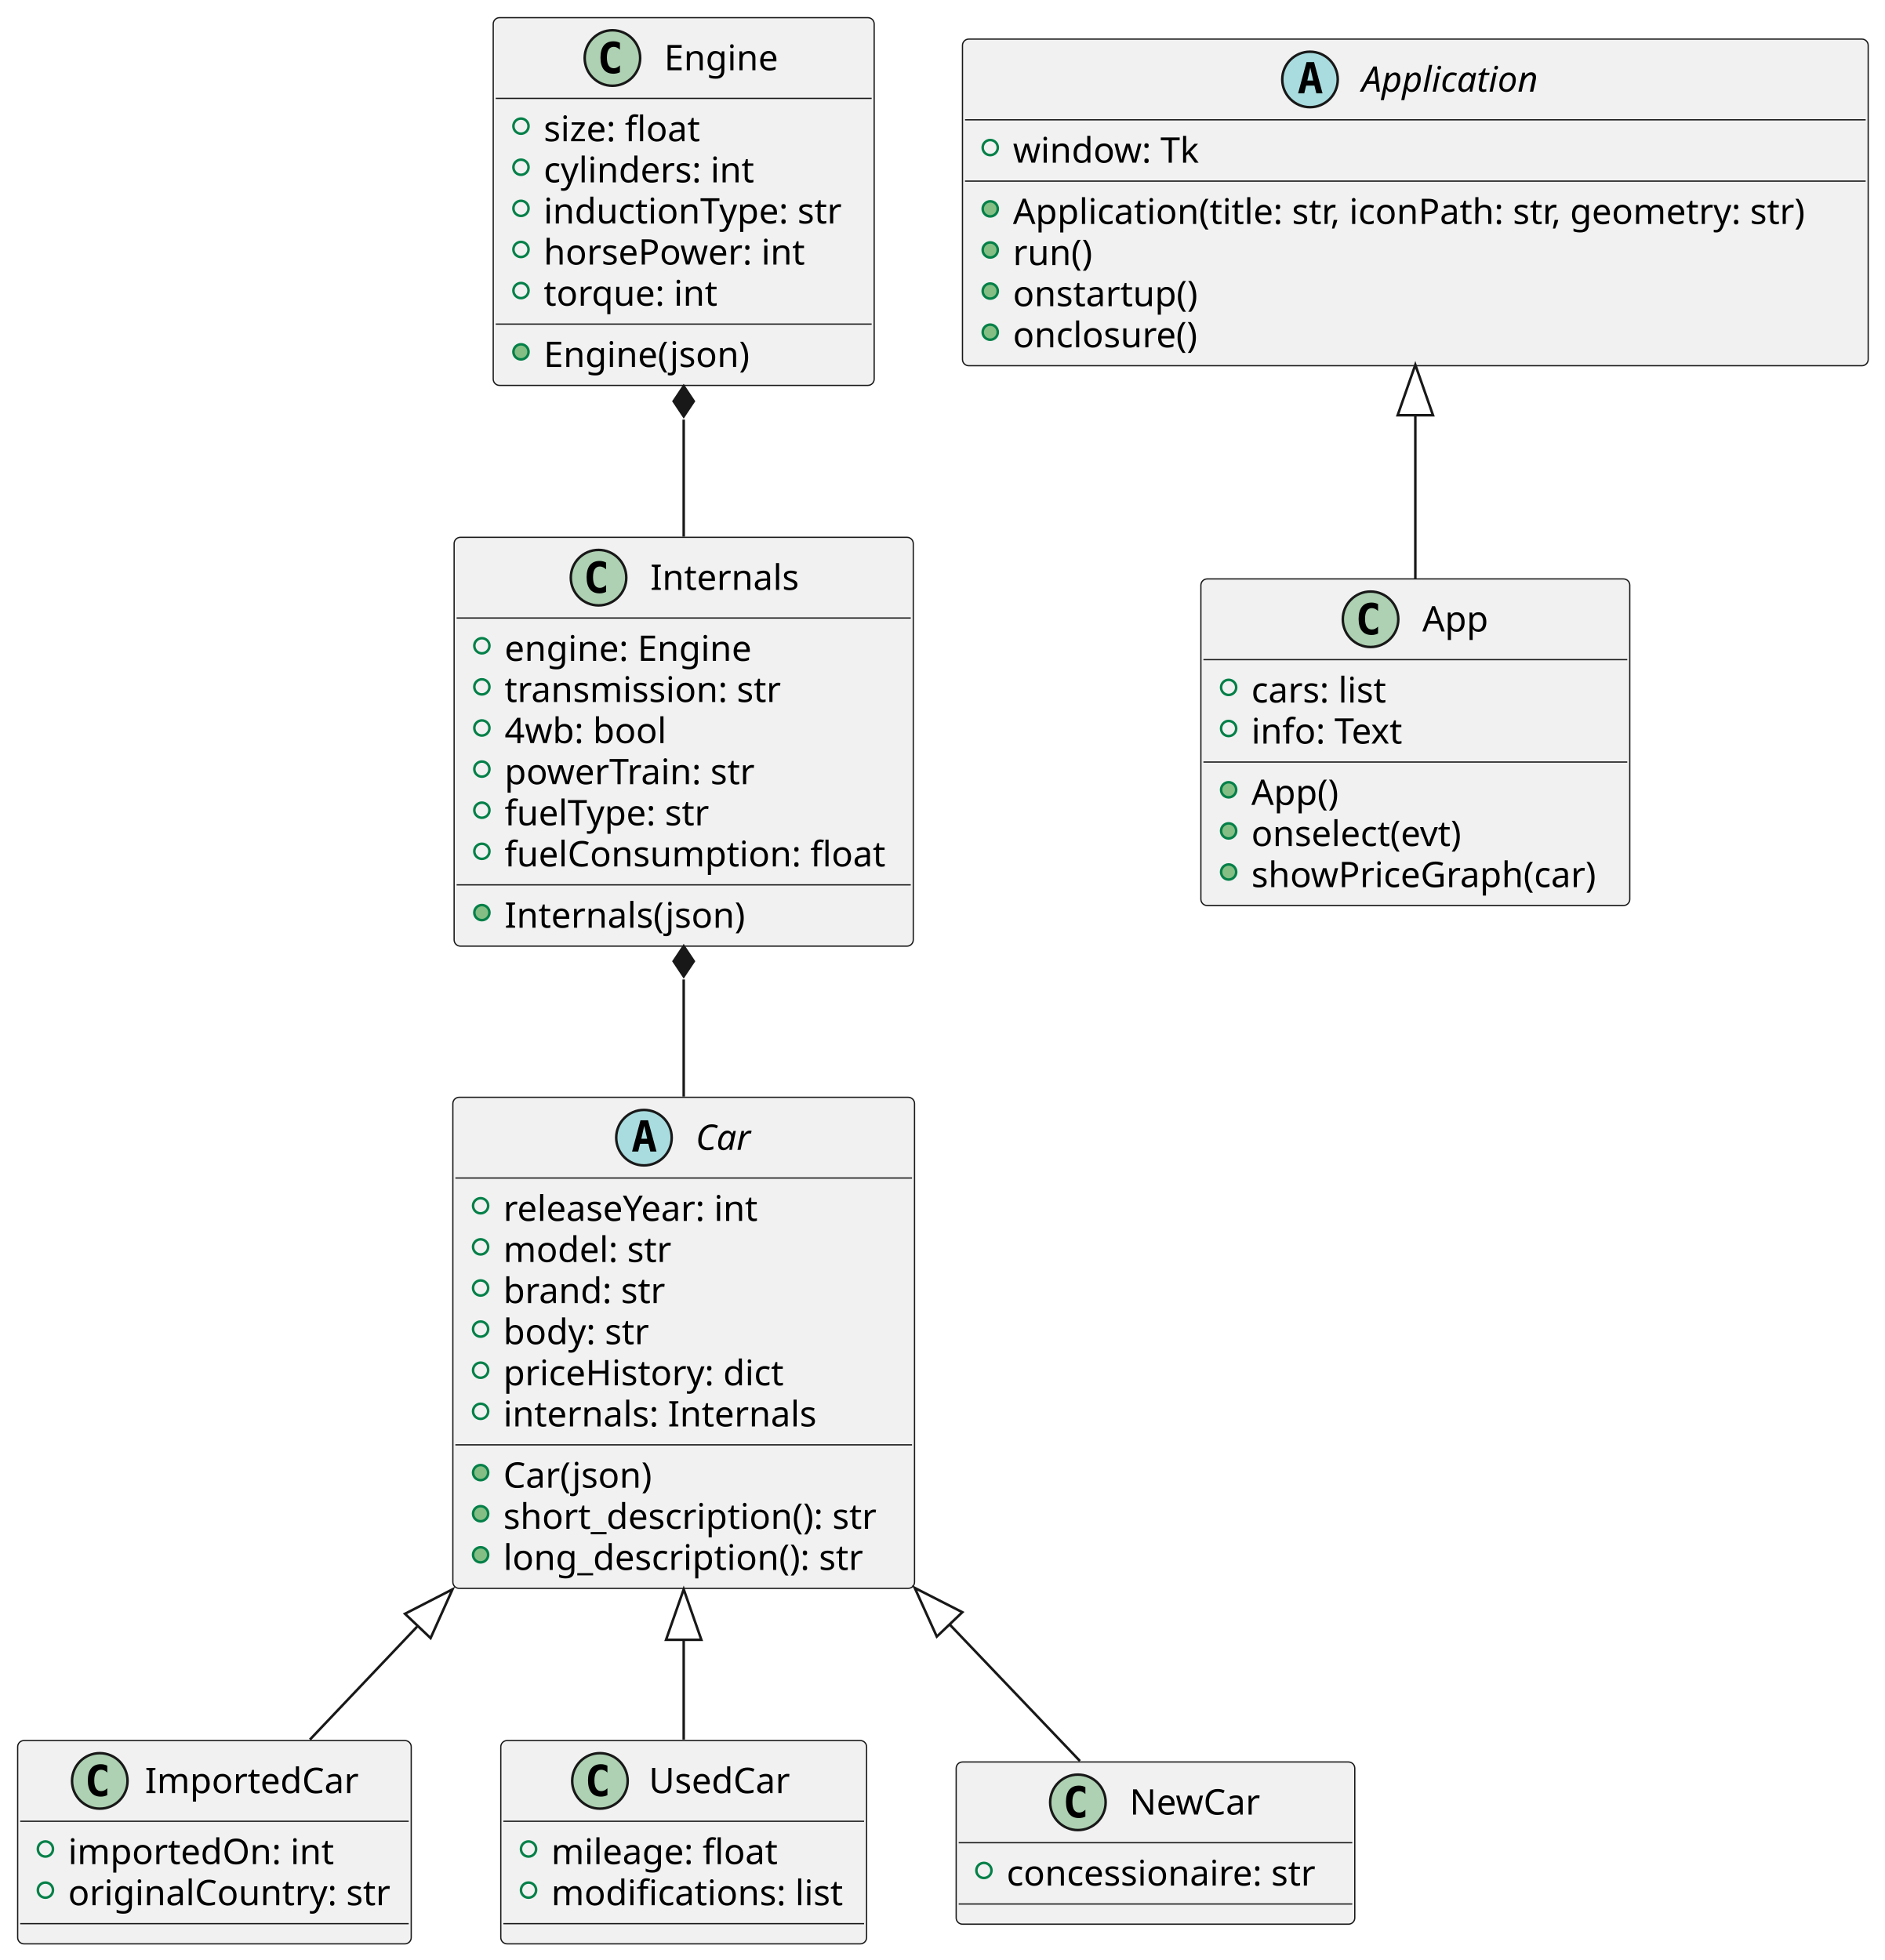
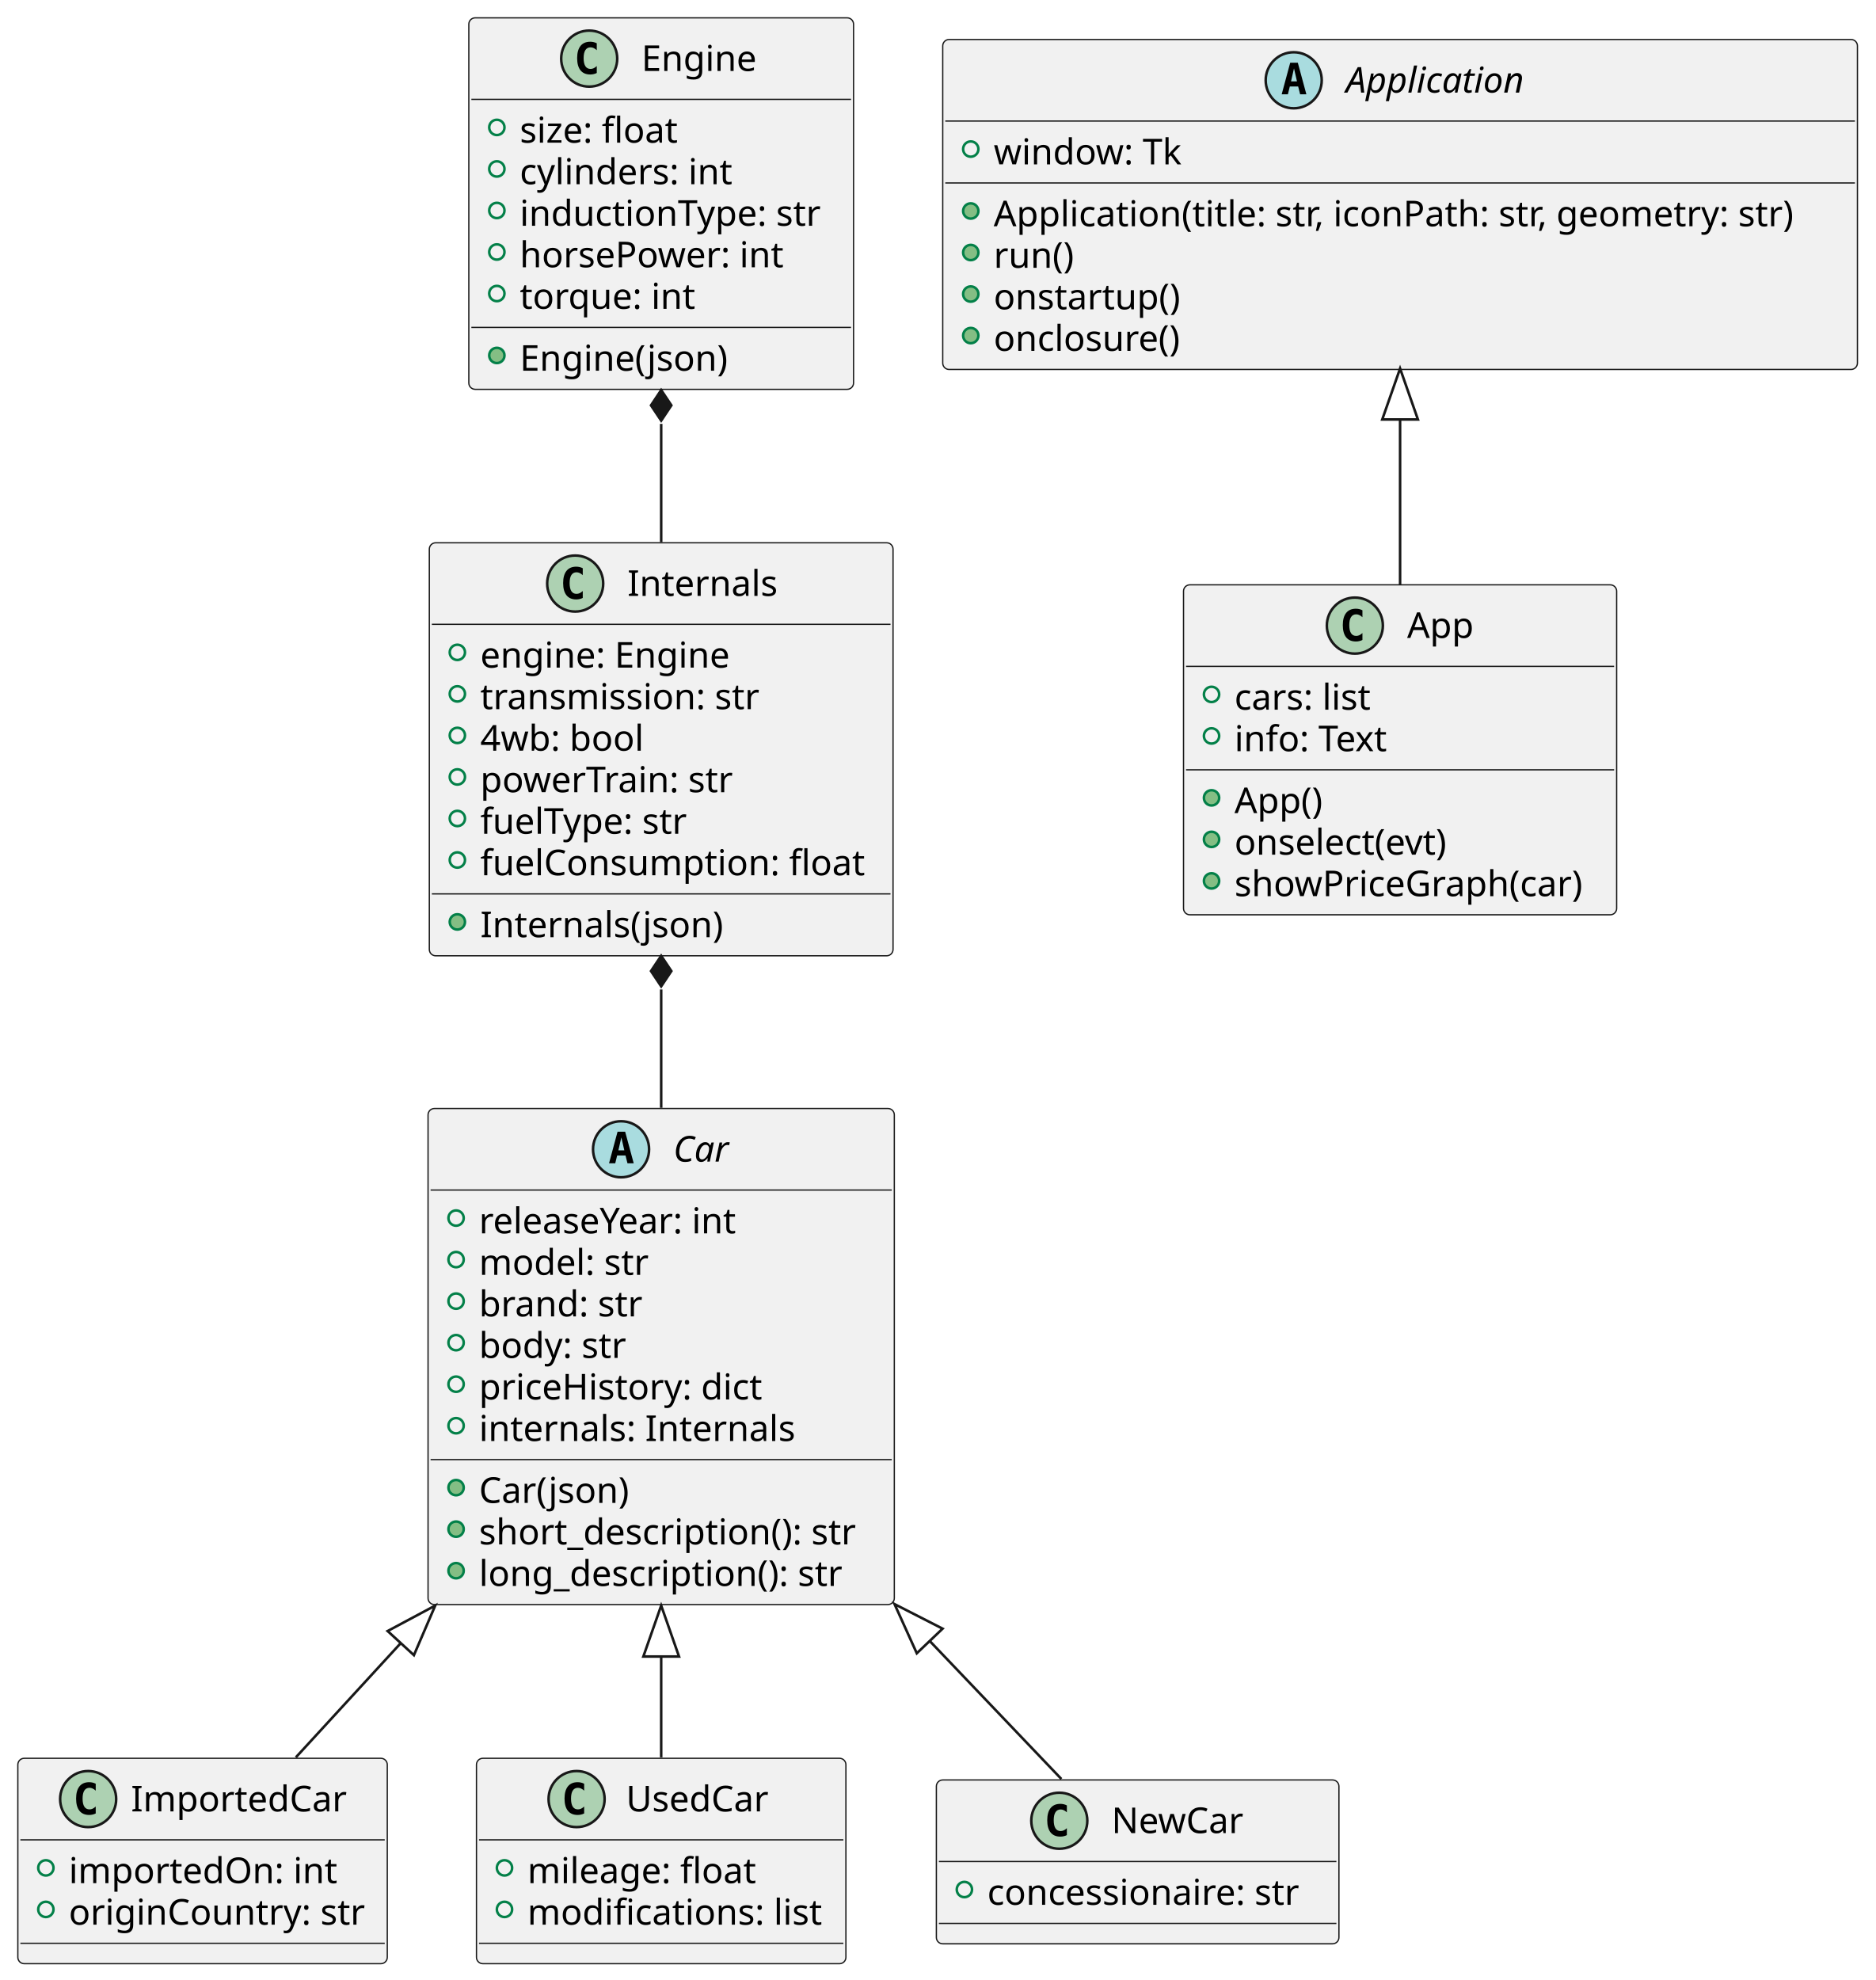
- <svg xmlns="http://www.w3.org/2000/svg" contentStyleType="text/css" height="777px" preserveAspectRatio="none" style="width:747px;height:777px;background:#FFFFFF;" version="1.1" viewBox="0 0 747 777" width="747px" zoomAndPan="magnify">
+ <svg xmlns="http://www.w3.org/2000/svg" contentStyleType="text/css" height="777px" preserveAspectRatio="none" style="width:736px;height:777px;background:#FFFFFF;" version="1.1" viewBox="0 0 736 777" width="736px" zoomAndPan="magnify">
  <defs />
  <g>
    <g id="elem_ImportedCar">
-       <rect codeLine="1" fill="#F1F1F1" height="80.594" id="ImportedCar" rx="2.5" ry="2.5" style="stroke:#181818;stroke-width:0.5;" width="156" x="7" y="690" />
-       <ellipse cx="39.55" cy="706" fill="#ADD1B2" rx="11" ry="11" style="stroke:#181818;stroke-width:1.0;" />
-       <path d="M42.519,711.641 Q41.941,711.938 41.3,712.078 Q40.659,712.234 39.956,712.234 Q37.456,712.234 36.128,710.594 Q34.816,708.938 34.816,705.812 Q34.816,702.688 36.128,701.031 Q37.456,699.375 39.956,699.375 Q40.659,699.375 41.3,699.531 Q41.956,699.688 42.519,699.984 L42.519,702.703 Q41.894,702.125 41.3,701.859 Q40.706,701.578 40.081,701.578 Q38.737,701.578 38.05,702.656 Q37.362,703.719 37.362,705.812 Q37.362,707.906 38.05,708.984 Q38.737,710.047 40.081,710.047 Q40.706,710.047 41.3,709.781 Q41.894,709.5 42.519,708.922 L42.519,711.641 Z " fill="#000000" />
-       <text fill="#000000" font-family="sans-serif" font-size="14" lengthAdjust="spacing" textLength="85" x="57.45" y="710.847">ImportedCar</text>
-       <line style="stroke:#181818;stroke-width:0.5;" x1="8" x2="162" y1="722" y2="722" />
+       <rect codeLine="1" fill="#F1F1F1" height="80.594" id="ImportedCar" rx="2.5" ry="2.5" style="stroke:#181818;stroke-width:0.5;" width="145" x="7" y="690" />
+       <ellipse cx="34.6" cy="706" fill="#ADD1B2" rx="11" ry="11" style="stroke:#181818;stroke-width:1.0;" />
+       <path d="M37.569,711.641 Q36.991,711.938 36.35,712.078 Q35.709,712.234 35.006,712.234 Q32.506,712.234 31.178,710.594 Q29.866,708.938 29.866,705.812 Q29.866,702.688 31.178,701.031 Q32.506,699.375 35.006,699.375 Q35.709,699.375 36.35,699.531 Q37.006,699.688 37.569,699.984 L37.569,702.703 Q36.944,702.125 36.35,701.859 Q35.756,701.578 35.131,701.578 Q33.788,701.578 33.1,702.656 Q32.413,703.719 32.413,705.812 Q32.413,707.906 33.1,708.984 Q33.788,710.047 35.131,710.047 Q35.756,710.047 36.35,709.781 Q36.944,709.5 37.569,708.922 L37.569,711.641 Z " fill="#000000" />
+       <text fill="#000000" font-family="sans-serif" font-size="14" lengthAdjust="spacing" textLength="85" x="51.4" y="710.847">ImportedCar</text>
+       <line style="stroke:#181818;stroke-width:0.5;" x1="8" x2="151" y1="722" y2="722" />
      <ellipse cx="18" cy="733" fill="none" rx="3" ry="3" style="stroke:#038048;stroke-width:1.0;" />
      <text fill="#000000" font-family="sans-serif" font-size="14" lengthAdjust="spacing" textLength="108" x="27" y="738.995">importedOn: int</text>
      <ellipse cx="18" cy="749.297" fill="none" rx="3" ry="3" style="stroke:#038048;stroke-width:1.0;" />
-       <text fill="#000000" font-family="sans-serif" font-size="14" lengthAdjust="spacing" textLength="130" x="27" y="755.292">originalCountry: str</text>
-       <line style="stroke:#181818;stroke-width:0.5;" x1="8" x2="162" y1="762.594" y2="762.594" />
+       <text fill="#000000" font-family="sans-serif" font-size="14" lengthAdjust="spacing" textLength="119" x="27" y="755.292">originCountry: str</text>
+       <line style="stroke:#181818;stroke-width:0.5;" x1="8" x2="151" y1="762.594" y2="762.594" />
    </g>
    <g id="elem_Car">
-       <rect codeLine="18" fill="#F1F1F1" height="194.672" id="Car" rx="2.5" ry="2.5" style="stroke:#181818;stroke-width:0.5;" width="183" x="179.5" y="435" />
-       <ellipse cx="255.25" cy="451" fill="#A9DCDF" rx="11" ry="11" style="stroke:#181818;stroke-width:1.0;" />
-       <path d="M255.359,446.344 L254.203,451.422 L256.531,451.422 L255.359,446.344 Z M253.875,444.109 L256.859,444.109 L260.219,456.5 L257.766,456.5 L257,453.438 L253.719,453.438 L252.969,456.5 L250.531,456.5 L253.875,444.109 Z " fill="#000000" />
-       <text fill="#000000" font-family="sans-serif" font-size="14" font-style="italic" lengthAdjust="spacing" textLength="23" x="275.75" y="455.847">Car</text>
-       <line style="stroke:#181818;stroke-width:0.5;" x1="180.5" x2="361.5" y1="467" y2="467" />
-       <ellipse cx="190.5" cy="478" fill="none" rx="3" ry="3" style="stroke:#038048;stroke-width:1.0;" />
-       <text fill="#000000" font-family="sans-serif" font-size="14" lengthAdjust="spacing" textLength="108" x="199.5" y="483.995">releaseYear: int</text>
-       <ellipse cx="190.5" cy="494.297" fill="none" rx="3" ry="3" style="stroke:#038048;stroke-width:1.0;" />
-       <text fill="#000000" font-family="sans-serif" font-size="14" lengthAdjust="spacing" textLength="70" x="199.5" y="500.292">model: str</text>
-       <ellipse cx="190.5" cy="510.594" fill="none" rx="3" ry="3" style="stroke:#038048;stroke-width:1.0;" />
-       <text fill="#000000" font-family="sans-serif" font-size="14" lengthAdjust="spacing" textLength="67" x="199.5" y="516.589">brand: str</text>
-       <ellipse cx="190.5" cy="526.891" fill="none" rx="3" ry="3" style="stroke:#038048;stroke-width:1.0;" />
-       <text fill="#000000" font-family="sans-serif" font-size="14" lengthAdjust="spacing" textLength="61" x="199.5" y="532.886">body: str</text>
-       <ellipse cx="190.5" cy="543.188" fill="none" rx="3" ry="3" style="stroke:#038048;stroke-width:1.0;" />
-       <text fill="#000000" font-family="sans-serif" font-size="14" lengthAdjust="spacing" textLength="115" x="199.5" y="549.183">priceHistory: dict</text>
-       <ellipse cx="190.5" cy="559.484" fill="none" rx="3" ry="3" style="stroke:#038048;stroke-width:1.0;" />
-       <text fill="#000000" font-family="sans-serif" font-size="14" lengthAdjust="spacing" textLength="127" x="199.5" y="565.48">internals: Internals</text>
-       <line style="stroke:#181818;stroke-width:0.5;" x1="180.5" x2="361.5" y1="572.781" y2="572.781" />
-       <ellipse cx="190.5" cy="583.781" fill="#84BE84" rx="3" ry="3" style="stroke:#038048;stroke-width:1.0;" />
-       <text fill="#000000" font-family="sans-serif" font-size="14" lengthAdjust="spacing" textLength="62" x="199.5" y="589.776">Car(json)</text>
-       <ellipse cx="190.5" cy="600.078" fill="#84BE84" rx="3" ry="3" style="stroke:#038048;stroke-width:1.0;" />
-       <text fill="#000000" font-family="sans-serif" font-size="14" lengthAdjust="spacing" textLength="157" x="199.5" y="606.073">short_description(): str</text>
-       <ellipse cx="190.5" cy="616.375" fill="#84BE84" rx="3" ry="3" style="stroke:#038048;stroke-width:1.0;" />
-       <text fill="#000000" font-family="sans-serif" font-size="14" lengthAdjust="spacing" textLength="151" x="199.5" y="622.37">long_description(): str</text>
+       <rect codeLine="18" fill="#F1F1F1" height="194.672" id="Car" rx="2.5" ry="2.5" style="stroke:#181818;stroke-width:0.5;" width="183" x="168" y="435" />
+       <ellipse cx="243.75" cy="451" fill="#A9DCDF" rx="11" ry="11" style="stroke:#181818;stroke-width:1.0;" />
+       <path d="M243.859,446.344 L242.703,451.422 L245.031,451.422 L243.859,446.344 Z M242.375,444.109 L245.359,444.109 L248.719,456.5 L246.266,456.5 L245.5,453.438 L242.219,453.438 L241.469,456.5 L239.031,456.5 L242.375,444.109 Z " fill="#000000" />
+       <text fill="#000000" font-family="sans-serif" font-size="14" font-style="italic" lengthAdjust="spacing" textLength="23" x="264.25" y="455.847">Car</text>
+       <line style="stroke:#181818;stroke-width:0.5;" x1="169" x2="350" y1="467" y2="467" />
+       <ellipse cx="179" cy="478" fill="none" rx="3" ry="3" style="stroke:#038048;stroke-width:1.0;" />
+       <text fill="#000000" font-family="sans-serif" font-size="14" lengthAdjust="spacing" textLength="108" x="188" y="483.995">releaseYear: int</text>
+       <ellipse cx="179" cy="494.297" fill="none" rx="3" ry="3" style="stroke:#038048;stroke-width:1.0;" />
+       <text fill="#000000" font-family="sans-serif" font-size="14" lengthAdjust="spacing" textLength="70" x="188" y="500.292">model: str</text>
+       <ellipse cx="179" cy="510.594" fill="none" rx="3" ry="3" style="stroke:#038048;stroke-width:1.0;" />
+       <text fill="#000000" font-family="sans-serif" font-size="14" lengthAdjust="spacing" textLength="67" x="188" y="516.589">brand: str</text>
+       <ellipse cx="179" cy="526.891" fill="none" rx="3" ry="3" style="stroke:#038048;stroke-width:1.0;" />
+       <text fill="#000000" font-family="sans-serif" font-size="14" lengthAdjust="spacing" textLength="61" x="188" y="532.886">body: str</text>
+       <ellipse cx="179" cy="543.188" fill="none" rx="3" ry="3" style="stroke:#038048;stroke-width:1.0;" />
+       <text fill="#000000" font-family="sans-serif" font-size="14" lengthAdjust="spacing" textLength="115" x="188" y="549.183">priceHistory: dict</text>
+       <ellipse cx="179" cy="559.484" fill="none" rx="3" ry="3" style="stroke:#038048;stroke-width:1.0;" />
+       <text fill="#000000" font-family="sans-serif" font-size="14" lengthAdjust="spacing" textLength="127" x="188" y="565.48">internals: Internals</text>
+       <line style="stroke:#181818;stroke-width:0.5;" x1="169" x2="350" y1="572.781" y2="572.781" />
+       <ellipse cx="179" cy="583.781" fill="#84BE84" rx="3" ry="3" style="stroke:#038048;stroke-width:1.0;" />
+       <text fill="#000000" font-family="sans-serif" font-size="14" lengthAdjust="spacing" textLength="62" x="188" y="589.776">Car(json)</text>
+       <ellipse cx="179" cy="600.078" fill="#84BE84" rx="3" ry="3" style="stroke:#038048;stroke-width:1.0;" />
+       <text fill="#000000" font-family="sans-serif" font-size="14" lengthAdjust="spacing" textLength="157" x="188" y="606.073">short_description(): str</text>
+       <ellipse cx="179" cy="616.375" fill="#84BE84" rx="3" ry="3" style="stroke:#038048;stroke-width:1.0;" />
+       <text fill="#000000" font-family="sans-serif" font-size="14" lengthAdjust="spacing" textLength="151" x="188" y="622.37">long_description(): str</text>
    </g>
    <g id="elem_UsedCar">
-       <rect codeLine="6" fill="#F1F1F1" height="80.594" id="UsedCar" rx="2.5" ry="2.5" style="stroke:#181818;stroke-width:0.5;" width="145" x="198.5" y="690" />
-       <ellipse cx="237.8" cy="706" fill="#ADD1B2" rx="11" ry="11" style="stroke:#181818;stroke-width:1.0;" />
-       <path d="M240.769,711.641 Q240.191,711.938 239.55,712.078 Q238.909,712.234 238.206,712.234 Q235.706,712.234 234.378,710.594 Q233.066,708.938 233.066,705.812 Q233.066,702.688 234.378,701.031 Q235.706,699.375 238.206,699.375 Q238.909,699.375 239.55,699.531 Q240.206,699.688 240.769,699.984 L240.769,702.703 Q240.144,702.125 239.55,701.859 Q238.956,701.578 238.331,701.578 Q236.988,701.578 236.3,702.656 Q235.613,703.719 235.613,705.812 Q235.613,707.906 236.3,708.984 Q236.988,710.047 238.331,710.047 Q238.956,710.047 239.55,709.781 Q240.144,709.5 240.769,708.922 L240.769,711.641 Z " fill="#000000" />
-       <text fill="#000000" font-family="sans-serif" font-size="14" lengthAdjust="spacing" textLength="59" x="257.2" y="710.847">UsedCar</text>
-       <line style="stroke:#181818;stroke-width:0.5;" x1="199.5" x2="342.5" y1="722" y2="722" />
-       <ellipse cx="209.5" cy="733" fill="none" rx="3" ry="3" style="stroke:#038048;stroke-width:1.0;" />
-       <text fill="#000000" font-family="sans-serif" font-size="14" lengthAdjust="spacing" textLength="92" x="218.5" y="738.995">mileage: float</text>
-       <ellipse cx="209.5" cy="749.297" fill="none" rx="3" ry="3" style="stroke:#038048;stroke-width:1.0;" />
-       <text fill="#000000" font-family="sans-serif" font-size="14" lengthAdjust="spacing" textLength="119" x="218.5" y="755.292">modifications: list</text>
-       <line style="stroke:#181818;stroke-width:0.5;" x1="199.5" x2="342.5" y1="762.594" y2="762.594" />
+       <rect codeLine="6" fill="#F1F1F1" height="80.594" id="UsedCar" rx="2.5" ry="2.5" style="stroke:#181818;stroke-width:0.5;" width="145" x="187" y="690" />
+       <ellipse cx="226.3" cy="706" fill="#ADD1B2" rx="11" ry="11" style="stroke:#181818;stroke-width:1.0;" />
+       <path d="M229.269,711.641 Q228.691,711.938 228.05,712.078 Q227.409,712.234 226.706,712.234 Q224.206,712.234 222.878,710.594 Q221.566,708.938 221.566,705.812 Q221.566,702.688 222.878,701.031 Q224.206,699.375 226.706,699.375 Q227.409,699.375 228.05,699.531 Q228.706,699.688 229.269,699.984 L229.269,702.703 Q228.644,702.125 228.05,701.859 Q227.456,701.578 226.831,701.578 Q225.488,701.578 224.8,702.656 Q224.113,703.719 224.113,705.812 Q224.113,707.906 224.8,708.984 Q225.488,710.047 226.831,710.047 Q227.456,710.047 228.05,709.781 Q228.644,709.5 229.269,708.922 L229.269,711.641 Z " fill="#000000" />
+       <text fill="#000000" font-family="sans-serif" font-size="14" lengthAdjust="spacing" textLength="59" x="245.7" y="710.847">UsedCar</text>
+       <line style="stroke:#181818;stroke-width:0.5;" x1="188" x2="331" y1="722" y2="722" />
+       <ellipse cx="198" cy="733" fill="none" rx="3" ry="3" style="stroke:#038048;stroke-width:1.0;" />
+       <text fill="#000000" font-family="sans-serif" font-size="14" lengthAdjust="spacing" textLength="92" x="207" y="738.995">mileage: float</text>
+       <ellipse cx="198" cy="749.297" fill="none" rx="3" ry="3" style="stroke:#038048;stroke-width:1.0;" />
+       <text fill="#000000" font-family="sans-serif" font-size="14" lengthAdjust="spacing" textLength="119" x="207" y="755.292">modifications: list</text>
+       <line style="stroke:#181818;stroke-width:0.5;" x1="188" x2="331" y1="762.594" y2="762.594" />
    </g>
    <g id="elem_NewCar">
-       <rect codeLine="11" fill="#F1F1F1" height="64.297" id="NewCar" rx="2.5" ry="2.5" style="stroke:#181818;stroke-width:0.5;" width="158" x="379" y="698.5" />
-       <ellipse cx="427.25" cy="714.5" fill="#ADD1B2" rx="11" ry="11" style="stroke:#181818;stroke-width:1.0;" />
-       <path d="M430.219,720.141 Q429.641,720.438 429,720.578 Q428.359,720.734 427.656,720.734 Q425.156,720.734 423.828,719.094 Q422.516,717.438 422.516,714.312 Q422.516,711.188 423.828,709.531 Q425.156,707.875 427.656,707.875 Q428.359,707.875 429,708.031 Q429.656,708.188 430.219,708.484 L430.219,711.203 Q429.594,710.625 429,710.359 Q428.406,710.078 427.781,710.078 Q426.438,710.078 425.75,711.156 Q425.062,712.219 425.062,714.312 Q425.062,716.406 425.75,717.484 Q426.438,718.547 427.781,718.547 Q428.406,718.547 429,718.281 Q429.594,718 430.219,717.422 L430.219,720.141 Z " fill="#000000" />
-       <text fill="#000000" font-family="sans-serif" font-size="14" lengthAdjust="spacing" textLength="53" x="447.75" y="719.347">NewCar</text>
-       <line style="stroke:#181818;stroke-width:0.5;" x1="380" x2="536" y1="730.5" y2="730.5" />
-       <ellipse cx="390" cy="741.5" fill="none" rx="3" ry="3" style="stroke:#038048;stroke-width:1.0;" />
-       <text fill="#000000" font-family="sans-serif" font-size="14" lengthAdjust="spacing" textLength="132" x="399" y="747.495">concessionaire: str</text>
-       <line style="stroke:#181818;stroke-width:0.5;" x1="380" x2="536" y1="754.797" y2="754.797" />
+       <rect codeLine="11" fill="#F1F1F1" height="64.297" id="NewCar" rx="2.5" ry="2.5" style="stroke:#181818;stroke-width:0.5;" width="158" x="367.5" y="698.5" />
+       <ellipse cx="415.75" cy="714.5" fill="#ADD1B2" rx="11" ry="11" style="stroke:#181818;stroke-width:1.0;" />
+       <path d="M418.719,720.141 Q418.141,720.438 417.5,720.578 Q416.859,720.734 416.156,720.734 Q413.656,720.734 412.328,719.094 Q411.016,717.438 411.016,714.312 Q411.016,711.188 412.328,709.531 Q413.656,707.875 416.156,707.875 Q416.859,707.875 417.5,708.031 Q418.156,708.188 418.719,708.484 L418.719,711.203 Q418.094,710.625 417.5,710.359 Q416.906,710.078 416.281,710.078 Q414.938,710.078 414.25,711.156 Q413.562,712.219 413.562,714.312 Q413.562,716.406 414.25,717.484 Q414.938,718.547 416.281,718.547 Q416.906,718.547 417.5,718.281 Q418.094,718 418.719,717.422 L418.719,720.141 Z " fill="#000000" />
+       <text fill="#000000" font-family="sans-serif" font-size="14" lengthAdjust="spacing" textLength="53" x="436.25" y="719.347">NewCar</text>
+       <line style="stroke:#181818;stroke-width:0.5;" x1="368.5" x2="524.5" y1="730.5" y2="730.5" />
+       <ellipse cx="378.5" cy="741.5" fill="none" rx="3" ry="3" style="stroke:#038048;stroke-width:1.0;" />
+       <text fill="#000000" font-family="sans-serif" font-size="14" lengthAdjust="spacing" textLength="132" x="387.5" y="747.495">concessionaire: str</text>
+       <line style="stroke:#181818;stroke-width:0.5;" x1="368.5" x2="524.5" y1="754.797" y2="754.797" />
    </g>
    <g id="elem_Engine">
-       <rect codeLine="43" fill="#F1F1F1" height="145.781" id="Engine" rx="2.5" ry="2.5" style="stroke:#181818;stroke-width:0.5;" width="151" x="195.5" y="7" />
-       <ellipse cx="242.75" cy="23" fill="#ADD1B2" rx="11" ry="11" style="stroke:#181818;stroke-width:1.0;" />
-       <path d="M245.719,28.641 Q245.141,28.938 244.5,29.078 Q243.859,29.234 243.156,29.234 Q240.656,29.234 239.328,27.594 Q238.016,25.938 238.016,22.812 Q238.016,19.688 239.328,18.031 Q240.656,16.375 243.156,16.375 Q243.859,16.375 244.5,16.531 Q245.156,16.688 245.719,16.984 L245.719,19.703 Q245.094,19.125 244.5,18.859 Q243.906,18.578 243.281,18.578 Q241.938,18.578 241.25,19.656 Q240.562,20.719 240.562,22.812 Q240.562,24.906 241.25,25.984 Q241.938,27.047 243.281,27.047 Q243.906,27.047 244.5,26.781 Q245.094,26.5 245.719,25.922 L245.719,28.641 Z " fill="#000000" />
-       <text fill="#000000" font-family="sans-serif" font-size="14" lengthAdjust="spacing" textLength="48" x="263.25" y="27.847">Engine</text>
-       <line style="stroke:#181818;stroke-width:0.5;" x1="196.5" x2="345.5" y1="39" y2="39" />
-       <ellipse cx="206.5" cy="50" fill="none" rx="3" ry="3" style="stroke:#038048;stroke-width:1.0;" />
-       <text fill="#000000" font-family="sans-serif" font-size="14" lengthAdjust="spacing" textLength="66" x="215.5" y="55.995">size: float</text>
-       <ellipse cx="206.5" cy="66.297" fill="none" rx="3" ry="3" style="stroke:#038048;stroke-width:1.0;" />
-       <text fill="#000000" font-family="sans-serif" font-size="14" lengthAdjust="spacing" textLength="87" x="215.5" y="72.292">cylinders: int</text>
-       <ellipse cx="206.5" cy="82.594" fill="none" rx="3" ry="3" style="stroke:#038048;stroke-width:1.0;" />
-       <text fill="#000000" font-family="sans-serif" font-size="14" lengthAdjust="spacing" textLength="125" x="215.5" y="88.589">inductionType: str</text>
-       <ellipse cx="206.5" cy="98.891" fill="none" rx="3" ry="3" style="stroke:#038048;stroke-width:1.0;" />
-       <text fill="#000000" font-family="sans-serif" font-size="14" lengthAdjust="spacing" textLength="109" x="215.5" y="104.886">horsePower: int</text>
-       <ellipse cx="206.5" cy="115.188" fill="none" rx="3" ry="3" style="stroke:#038048;stroke-width:1.0;" />
-       <text fill="#000000" font-family="sans-serif" font-size="14" lengthAdjust="spacing" textLength="72" x="215.5" y="121.183">torque: int</text>
-       <line style="stroke:#181818;stroke-width:0.5;" x1="196.5" x2="345.5" y1="128.484" y2="128.484" />
-       <ellipse cx="206.5" cy="139.484" fill="#84BE84" rx="3" ry="3" style="stroke:#038048;stroke-width:1.0;" />
-       <text fill="#000000" font-family="sans-serif" font-size="14" lengthAdjust="spacing" textLength="87" x="215.5" y="145.48">Engine(json)</text>
+       <rect codeLine="43" fill="#F1F1F1" height="145.781" id="Engine" rx="2.5" ry="2.5" style="stroke:#181818;stroke-width:0.5;" width="151" x="184" y="7" />
+       <ellipse cx="231.25" cy="23" fill="#ADD1B2" rx="11" ry="11" style="stroke:#181818;stroke-width:1.0;" />
+       <path d="M234.219,28.641 Q233.641,28.938 233,29.078 Q232.359,29.234 231.656,29.234 Q229.156,29.234 227.828,27.594 Q226.516,25.938 226.516,22.812 Q226.516,19.688 227.828,18.031 Q229.156,16.375 231.656,16.375 Q232.359,16.375 233,16.531 Q233.656,16.688 234.219,16.984 L234.219,19.703 Q233.594,19.125 233,18.859 Q232.406,18.578 231.781,18.578 Q230.438,18.578 229.75,19.656 Q229.062,20.719 229.062,22.812 Q229.062,24.906 229.75,25.984 Q230.438,27.047 231.781,27.047 Q232.406,27.047 233,26.781 Q233.594,26.5 234.219,25.922 L234.219,28.641 Z " fill="#000000" />
+       <text fill="#000000" font-family="sans-serif" font-size="14" lengthAdjust="spacing" textLength="48" x="251.75" y="27.847">Engine</text>
+       <line style="stroke:#181818;stroke-width:0.5;" x1="185" x2="334" y1="39" y2="39" />
+       <ellipse cx="195" cy="50" fill="none" rx="3" ry="3" style="stroke:#038048;stroke-width:1.0;" />
+       <text fill="#000000" font-family="sans-serif" font-size="14" lengthAdjust="spacing" textLength="66" x="204" y="55.995">size: float</text>
+       <ellipse cx="195" cy="66.297" fill="none" rx="3" ry="3" style="stroke:#038048;stroke-width:1.0;" />
+       <text fill="#000000" font-family="sans-serif" font-size="14" lengthAdjust="spacing" textLength="87" x="204" y="72.292">cylinders: int</text>
+       <ellipse cx="195" cy="82.594" fill="none" rx="3" ry="3" style="stroke:#038048;stroke-width:1.0;" />
+       <text fill="#000000" font-family="sans-serif" font-size="14" lengthAdjust="spacing" textLength="125" x="204" y="88.589">inductionType: str</text>
+       <ellipse cx="195" cy="98.891" fill="none" rx="3" ry="3" style="stroke:#038048;stroke-width:1.0;" />
+       <text fill="#000000" font-family="sans-serif" font-size="14" lengthAdjust="spacing" textLength="109" x="204" y="104.886">horsePower: int</text>
+       <ellipse cx="195" cy="115.188" fill="none" rx="3" ry="3" style="stroke:#038048;stroke-width:1.0;" />
+       <text fill="#000000" font-family="sans-serif" font-size="14" lengthAdjust="spacing" textLength="72" x="204" y="121.183">torque: int</text>
+       <line style="stroke:#181818;stroke-width:0.5;" x1="185" x2="334" y1="128.484" y2="128.484" />
+       <ellipse cx="195" cy="139.484" fill="#84BE84" rx="3" ry="3" style="stroke:#038048;stroke-width:1.0;" />
+       <text fill="#000000" font-family="sans-serif" font-size="14" lengthAdjust="spacing" textLength="87" x="204" y="145.48">Engine(json)</text>
    </g>
    <g id="elem_Internals">
-       <rect codeLine="32" fill="#F1F1F1" height="162.078" id="Internals" rx="2.5" ry="2.5" style="stroke:#181818;stroke-width:0.5;" width="182" x="180" y="213" />
-       <ellipse cx="237.25" cy="229" fill="#ADD1B2" rx="11" ry="11" style="stroke:#181818;stroke-width:1.0;" />
-       <path d="M240.219,234.641 Q239.641,234.938 239,235.078 Q238.359,235.234 237.656,235.234 Q235.156,235.234 233.828,233.594 Q232.516,231.938 232.516,228.812 Q232.516,225.688 233.828,224.031 Q235.156,222.375 237.656,222.375 Q238.359,222.375 239,222.531 Q239.656,222.688 240.219,222.984 L240.219,225.703 Q239.594,225.125 239,224.859 Q238.406,224.578 237.781,224.578 Q236.438,224.578 235.75,225.656 Q235.062,226.719 235.062,228.812 Q235.062,230.906 235.75,231.984 Q236.438,233.047 237.781,233.047 Q238.406,233.047 239,232.781 Q239.594,232.5 240.219,231.922 L240.219,234.641 Z " fill="#000000" />
-       <text fill="#000000" font-family="sans-serif" font-size="14" lengthAdjust="spacing" textLength="59" x="257.75" y="233.847">Internals</text>
-       <line style="stroke:#181818;stroke-width:0.5;" x1="181" x2="361" y1="245" y2="245" />
-       <ellipse cx="191" cy="256" fill="none" rx="3" ry="3" style="stroke:#038048;stroke-width:1.0;" />
-       <text fill="#000000" font-family="sans-serif" font-size="14" lengthAdjust="spacing" textLength="105" x="200" y="261.995">engine: Engine</text>
-       <ellipse cx="191" cy="272.297" fill="none" rx="3" ry="3" style="stroke:#038048;stroke-width:1.0;" />
-       <text fill="#000000" font-family="sans-serif" font-size="14" lengthAdjust="spacing" textLength="115" x="200" y="278.292">transmission: str</text>
-       <ellipse cx="191" cy="288.594" fill="none" rx="3" ry="3" style="stroke:#038048;stroke-width:1.0;" />
-       <text fill="#000000" font-family="sans-serif" font-size="14" lengthAdjust="spacing" textLength="68" x="200" y="294.589">4wb: bool</text>
-       <ellipse cx="191" cy="304.891" fill="none" rx="3" ry="3" style="stroke:#038048;stroke-width:1.0;" />
-       <text fill="#000000" font-family="sans-serif" font-size="14" lengthAdjust="spacing" textLength="104" x="200" y="310.886">powerTrain: str</text>
-       <ellipse cx="191" cy="321.188" fill="none" rx="3" ry="3" style="stroke:#038048;stroke-width:1.0;" />
-       <text fill="#000000" font-family="sans-serif" font-size="14" lengthAdjust="spacing" textLength="86" x="200" y="327.183">fuelType: str</text>
-       <ellipse cx="191" cy="337.484" fill="none" rx="3" ry="3" style="stroke:#038048;stroke-width:1.0;" />
-       <text fill="#000000" font-family="sans-serif" font-size="14" lengthAdjust="spacing" textLength="156" x="200" y="343.479">fuelConsumption: float</text>
-       <line style="stroke:#181818;stroke-width:0.5;" x1="181" x2="361" y1="350.781" y2="350.781" />
-       <ellipse cx="191" cy="361.781" fill="#84BE84" rx="3" ry="3" style="stroke:#038048;stroke-width:1.0;" />
-       <text fill="#000000" font-family="sans-serif" font-size="14" lengthAdjust="spacing" textLength="98" x="200" y="367.776">Internals(json)</text>
+       <rect codeLine="32" fill="#F1F1F1" height="162.078" id="Internals" rx="2.5" ry="2.5" style="stroke:#181818;stroke-width:0.5;" width="182" x="168.5" y="213" />
+       <ellipse cx="225.75" cy="229" fill="#ADD1B2" rx="11" ry="11" style="stroke:#181818;stroke-width:1.0;" />
+       <path d="M228.719,234.641 Q228.141,234.938 227.5,235.078 Q226.859,235.234 226.156,235.234 Q223.656,235.234 222.328,233.594 Q221.016,231.938 221.016,228.812 Q221.016,225.688 222.328,224.031 Q223.656,222.375 226.156,222.375 Q226.859,222.375 227.5,222.531 Q228.156,222.688 228.719,222.984 L228.719,225.703 Q228.094,225.125 227.5,224.859 Q226.906,224.578 226.281,224.578 Q224.938,224.578 224.25,225.656 Q223.562,226.719 223.562,228.812 Q223.562,230.906 224.25,231.984 Q224.938,233.047 226.281,233.047 Q226.906,233.047 227.5,232.781 Q228.094,232.5 228.719,231.922 L228.719,234.641 Z " fill="#000000" />
+       <text fill="#000000" font-family="sans-serif" font-size="14" lengthAdjust="spacing" textLength="59" x="246.25" y="233.847">Internals</text>
+       <line style="stroke:#181818;stroke-width:0.5;" x1="169.5" x2="349.5" y1="245" y2="245" />
+       <ellipse cx="179.5" cy="256" fill="none" rx="3" ry="3" style="stroke:#038048;stroke-width:1.0;" />
+       <text fill="#000000" font-family="sans-serif" font-size="14" lengthAdjust="spacing" textLength="105" x="188.5" y="261.995">engine: Engine</text>
+       <ellipse cx="179.5" cy="272.297" fill="none" rx="3" ry="3" style="stroke:#038048;stroke-width:1.0;" />
+       <text fill="#000000" font-family="sans-serif" font-size="14" lengthAdjust="spacing" textLength="115" x="188.5" y="278.292">transmission: str</text>
+       <ellipse cx="179.5" cy="288.594" fill="none" rx="3" ry="3" style="stroke:#038048;stroke-width:1.0;" />
+       <text fill="#000000" font-family="sans-serif" font-size="14" lengthAdjust="spacing" textLength="68" x="188.5" y="294.589">4wb: bool</text>
+       <ellipse cx="179.5" cy="304.891" fill="none" rx="3" ry="3" style="stroke:#038048;stroke-width:1.0;" />
+       <text fill="#000000" font-family="sans-serif" font-size="14" lengthAdjust="spacing" textLength="104" x="188.5" y="310.886">powerTrain: str</text>
+       <ellipse cx="179.5" cy="321.188" fill="none" rx="3" ry="3" style="stroke:#038048;stroke-width:1.0;" />
+       <text fill="#000000" font-family="sans-serif" font-size="14" lengthAdjust="spacing" textLength="86" x="188.5" y="327.183">fuelType: str</text>
+       <ellipse cx="179.5" cy="337.484" fill="none" rx="3" ry="3" style="stroke:#038048;stroke-width:1.0;" />
+       <text fill="#000000" font-family="sans-serif" font-size="14" lengthAdjust="spacing" textLength="156" x="188.5" y="343.479">fuelConsumption: float</text>
+       <line style="stroke:#181818;stroke-width:0.5;" x1="169.5" x2="349.5" y1="350.781" y2="350.781" />
+       <ellipse cx="179.5" cy="361.781" fill="#84BE84" rx="3" ry="3" style="stroke:#038048;stroke-width:1.0;" />
+       <text fill="#000000" font-family="sans-serif" font-size="14" lengthAdjust="spacing" textLength="98" x="188.5" y="367.776">Internals(json)</text>
    </g>
    <g id="elem_Application">
-       <rect codeLine="53" fill="#F1F1F1" height="129.484" id="Application" rx="2.5" ry="2.5" style="stroke:#181818;stroke-width:0.5;" width="359" x="381.5" y="15.5" />
-       <ellipse cx="519.25" cy="31.5" fill="#A9DCDF" rx="11" ry="11" style="stroke:#181818;stroke-width:1.0;" />
-       <path d="M519.359,26.844 L518.203,31.922 L520.531,31.922 L519.359,26.844 Z M517.875,24.609 L520.859,24.609 L524.219,37 L521.766,37 L521,33.938 L517.719,33.938 L516.969,37 L514.531,37 L517.875,24.609 Z " fill="#000000" />
-       <text fill="#000000" font-family="sans-serif" font-size="14" font-style="italic" lengthAdjust="spacing" textLength="75" x="539.75" y="36.347">Application</text>
-       <line style="stroke:#181818;stroke-width:0.5;" x1="382.5" x2="739.5" y1="47.5" y2="47.5" />
-       <ellipse cx="392.5" cy="58.5" fill="none" rx="3" ry="3" style="stroke:#038048;stroke-width:1.0;" />
-       <text fill="#000000" font-family="sans-serif" font-size="14" lengthAdjust="spacing" textLength="78" x="401.5" y="64.495">window: Tk</text>
-       <line style="stroke:#181818;stroke-width:0.5;" x1="382.5" x2="739.5" y1="71.797" y2="71.797" />
-       <ellipse cx="392.5" cy="82.797" fill="#84BE84" rx="3" ry="3" style="stroke:#038048;stroke-width:1.0;" />
-       <text fill="#000000" font-family="sans-serif" font-size="14" lengthAdjust="spacing" textLength="333" x="401.5" y="88.792">Application(title: str, iconPath: str, geometry: str)</text>
-       <ellipse cx="392.5" cy="99.094" fill="#84BE84" rx="3" ry="3" style="stroke:#038048;stroke-width:1.0;" />
-       <text fill="#000000" font-family="sans-serif" font-size="14" lengthAdjust="spacing" textLength="33" x="401.5" y="105.089">run()</text>
-       <ellipse cx="392.5" cy="115.391" fill="#84BE84" rx="3" ry="3" style="stroke:#038048;stroke-width:1.0;" />
-       <text fill="#000000" font-family="sans-serif" font-size="14" lengthAdjust="spacing" textLength="77" x="401.5" y="121.386">onstartup()</text>
-       <ellipse cx="392.5" cy="131.688" fill="#84BE84" rx="3" ry="3" style="stroke:#038048;stroke-width:1.0;" />
-       <text fill="#000000" font-family="sans-serif" font-size="14" lengthAdjust="spacing" textLength="79" x="401.5" y="137.683">onclosure()</text>
+       <rect codeLine="53" fill="#F1F1F1" height="129.484" id="Application" rx="2.5" ry="2.5" style="stroke:#181818;stroke-width:0.5;" width="359" x="370" y="15.5" />
+       <ellipse cx="507.75" cy="31.5" fill="#A9DCDF" rx="11" ry="11" style="stroke:#181818;stroke-width:1.0;" />
+       <path d="M507.859,26.844 L506.703,31.922 L509.031,31.922 L507.859,26.844 Z M506.375,24.609 L509.359,24.609 L512.719,37 L510.266,37 L509.5,33.938 L506.219,33.938 L505.469,37 L503.031,37 L506.375,24.609 Z " fill="#000000" />
+       <text fill="#000000" font-family="sans-serif" font-size="14" font-style="italic" lengthAdjust="spacing" textLength="75" x="528.25" y="36.347">Application</text>
+       <line style="stroke:#181818;stroke-width:0.5;" x1="371" x2="728" y1="47.5" y2="47.5" />
+       <ellipse cx="381" cy="58.5" fill="none" rx="3" ry="3" style="stroke:#038048;stroke-width:1.0;" />
+       <text fill="#000000" font-family="sans-serif" font-size="14" lengthAdjust="spacing" textLength="78" x="390" y="64.495">window: Tk</text>
+       <line style="stroke:#181818;stroke-width:0.5;" x1="371" x2="728" y1="71.797" y2="71.797" />
+       <ellipse cx="381" cy="82.797" fill="#84BE84" rx="3" ry="3" style="stroke:#038048;stroke-width:1.0;" />
+       <text fill="#000000" font-family="sans-serif" font-size="14" lengthAdjust="spacing" textLength="333" x="390" y="88.792">Application(title: str, iconPath: str, geometry: str)</text>
+       <ellipse cx="381" cy="99.094" fill="#84BE84" rx="3" ry="3" style="stroke:#038048;stroke-width:1.0;" />
+       <text fill="#000000" font-family="sans-serif" font-size="14" lengthAdjust="spacing" textLength="33" x="390" y="105.089">run()</text>
+       <ellipse cx="381" cy="115.391" fill="#84BE84" rx="3" ry="3" style="stroke:#038048;stroke-width:1.0;" />
+       <text fill="#000000" font-family="sans-serif" font-size="14" lengthAdjust="spacing" textLength="77" x="390" y="121.386">onstartup()</text>
+       <ellipse cx="381" cy="131.688" fill="#84BE84" rx="3" ry="3" style="stroke:#038048;stroke-width:1.0;" />
+       <text fill="#000000" font-family="sans-serif" font-size="14" lengthAdjust="spacing" textLength="79" x="390" y="137.683">onclosure()</text>
    </g>
    <g id="elem_App">
-       <rect codeLine="62" fill="#F1F1F1" height="129.484" id="App" rx="2.5" ry="2.5" style="stroke:#181818;stroke-width:0.5;" width="170" x="476" y="229.5" />
-       <ellipse cx="543.25" cy="245.5" fill="#ADD1B2" rx="11" ry="11" style="stroke:#181818;stroke-width:1.0;" />
-       <path d="M546.219,251.141 Q545.641,251.438 545,251.578 Q544.359,251.734 543.656,251.734 Q541.156,251.734 539.828,250.094 Q538.516,248.438 538.516,245.312 Q538.516,242.188 539.828,240.531 Q541.156,238.875 543.656,238.875 Q544.359,238.875 545,239.031 Q545.656,239.188 546.219,239.484 L546.219,242.203 Q545.594,241.625 545,241.359 Q544.406,241.078 543.781,241.078 Q542.438,241.078 541.75,242.156 Q541.062,243.219 541.062,245.312 Q541.062,247.406 541.75,248.484 Q542.438,249.547 543.781,249.547 Q544.406,249.547 545,249.281 Q545.594,249 546.219,248.422 L546.219,251.141 Z " fill="#000000" />
-       <text fill="#000000" font-family="sans-serif" font-size="14" lengthAdjust="spacing" textLength="27" x="563.75" y="250.347">App</text>
-       <line style="stroke:#181818;stroke-width:0.5;" x1="477" x2="645" y1="261.5" y2="261.5" />
-       <ellipse cx="487" cy="272.5" fill="none" rx="3" ry="3" style="stroke:#038048;stroke-width:1.0;" />
-       <text fill="#000000" font-family="sans-serif" font-size="14" lengthAdjust="spacing" textLength="57" x="496" y="278.495">cars: list</text>
-       <ellipse cx="487" cy="288.797" fill="none" rx="3" ry="3" style="stroke:#038048;stroke-width:1.0;" />
-       <text fill="#000000" font-family="sans-serif" font-size="14" lengthAdjust="spacing" textLength="64" x="496" y="294.792">info: Text</text>
-       <line style="stroke:#181818;stroke-width:0.5;" x1="477" x2="645" y1="302.094" y2="302.094" />
-       <ellipse cx="487" cy="313.094" fill="#84BE84" rx="3" ry="3" style="stroke:#038048;stroke-width:1.0;" />
-       <text fill="#000000" font-family="sans-serif" font-size="14" lengthAdjust="spacing" textLength="37" x="496" y="319.089">App()</text>
-       <ellipse cx="487" cy="329.391" fill="#84BE84" rx="3" ry="3" style="stroke:#038048;stroke-width:1.0;" />
-       <text fill="#000000" font-family="sans-serif" font-size="14" lengthAdjust="spacing" textLength="91" x="496" y="335.386">onselect(evt)</text>
-       <ellipse cx="487" cy="345.688" fill="#84BE84" rx="3" ry="3" style="stroke:#038048;stroke-width:1.0;" />
-       <text fill="#000000" font-family="sans-serif" font-size="14" lengthAdjust="spacing" textLength="144" x="496" y="351.683">showPriceGraph(car)</text>
+       <rect codeLine="62" fill="#F1F1F1" height="129.484" id="App" rx="2.5" ry="2.5" style="stroke:#181818;stroke-width:0.5;" width="170" x="464.5" y="229.5" />
+       <ellipse cx="531.75" cy="245.5" fill="#ADD1B2" rx="11" ry="11" style="stroke:#181818;stroke-width:1.0;" />
+       <path d="M534.719,251.141 Q534.141,251.438 533.5,251.578 Q532.859,251.734 532.156,251.734 Q529.656,251.734 528.328,250.094 Q527.016,248.438 527.016,245.312 Q527.016,242.188 528.328,240.531 Q529.656,238.875 532.156,238.875 Q532.859,238.875 533.5,239.031 Q534.156,239.188 534.719,239.484 L534.719,242.203 Q534.094,241.625 533.5,241.359 Q532.906,241.078 532.281,241.078 Q530.938,241.078 530.25,242.156 Q529.562,243.219 529.562,245.312 Q529.562,247.406 530.25,248.484 Q530.938,249.547 532.281,249.547 Q532.906,249.547 533.5,249.281 Q534.094,249 534.719,248.422 L534.719,251.141 Z " fill="#000000" />
+       <text fill="#000000" font-family="sans-serif" font-size="14" lengthAdjust="spacing" textLength="27" x="552.25" y="250.347">App</text>
+       <line style="stroke:#181818;stroke-width:0.5;" x1="465.5" x2="633.5" y1="261.5" y2="261.5" />
+       <ellipse cx="475.5" cy="272.5" fill="none" rx="3" ry="3" style="stroke:#038048;stroke-width:1.0;" />
+       <text fill="#000000" font-family="sans-serif" font-size="14" lengthAdjust="spacing" textLength="57" x="484.5" y="278.495">cars: list</text>
+       <ellipse cx="475.5" cy="288.797" fill="none" rx="3" ry="3" style="stroke:#038048;stroke-width:1.0;" />
+       <text fill="#000000" font-family="sans-serif" font-size="14" lengthAdjust="spacing" textLength="64" x="484.5" y="294.792">info: Text</text>
+       <line style="stroke:#181818;stroke-width:0.5;" x1="465.5" x2="633.5" y1="302.094" y2="302.094" />
+       <ellipse cx="475.5" cy="313.094" fill="#84BE84" rx="3" ry="3" style="stroke:#038048;stroke-width:1.0;" />
+       <text fill="#000000" font-family="sans-serif" font-size="14" lengthAdjust="spacing" textLength="37" x="484.5" y="319.089">App()</text>
+       <ellipse cx="475.5" cy="329.391" fill="#84BE84" rx="3" ry="3" style="stroke:#038048;stroke-width:1.0;" />
+       <text fill="#000000" font-family="sans-serif" font-size="14" lengthAdjust="spacing" textLength="91" x="484.5" y="335.386">onselect(evt)</text>
+       <ellipse cx="475.5" cy="345.688" fill="#84BE84" rx="3" ry="3" style="stroke:#038048;stroke-width:1.0;" />
+       <text fill="#000000" font-family="sans-serif" font-size="14" lengthAdjust="spacing" textLength="144" x="484.5" y="351.683">showPriceGraph(car)</text>
    </g>
    <g id="link_Car_ImportedCar">
-       <path d="M165.34,644.84 C150.16,660.84 135.44,676.35 122.84,689.63 " fill="none" id="Car-backto-ImportedCar" style="stroke:#181818;stroke-width:1.0;" />
-       <polygon fill="none" points="160.52,639.75,179.36,630.06,170.67,649.39,160.52,639.75" style="stroke:#181818;stroke-width:1.0;" />
+       <path d="M157.25,644.84 C142.56,660.84 128.31,676.35 116.11,689.63 " fill="none" id="Car-backto-ImportedCar" style="stroke:#181818;stroke-width:1.0;" />
+       <polygon fill="none" points="152.13,640.06,170.82,630.06,162.45,649.53,152.13,640.06" style="stroke:#181818;stroke-width:1.0;" />
    </g>
    <g id="link_Car_UsedCar">
-       <path d="M271,650.21 C271,664.29 271,677.84 271,689.63 " fill="none" id="Car-backto-UsedCar" style="stroke:#181818;stroke-width:1.0;" />
-       <polygon fill="none" points="264,650.06,271,630.06,278,650.06,264,650.06" style="stroke:#181818;stroke-width:1.0;" />
+       <path d="M259.5,650.21 C259.5,664.29 259.5,677.84 259.5,689.63 " fill="none" id="Car-backto-UsedCar" style="stroke:#181818;stroke-width:1.0;" />
+       <polygon fill="none" points="252.5,650.06,259.5,630.06,266.5,650.06,252.5,650.06" style="stroke:#181818;stroke-width:1.0;" />
    </g>
    <g id="link_Car_NewCar">
-       <path d="M376.44,644.01 C395.36,663.85 413.63,682.99 428.06,698.12 " fill="none" id="Car-backto-NewCar" style="stroke:#181818;stroke-width:1.0;" />
-       <polygon fill="none" points="371.32,648.79,362.58,629.49,381.45,639.13,371.32,648.79" style="stroke:#181818;stroke-width:1.0;" />
+       <path d="M364.94,644.01 C383.86,663.85 402.13,682.99 416.56,698.12 " fill="none" id="Car-backto-NewCar" style="stroke:#181818;stroke-width:1.0;" />
+       <polygon fill="none" points="359.82,648.79,351.08,629.49,369.95,639.13,359.82,648.79" style="stroke:#181818;stroke-width:1.0;" />
    </g>
    <g id="link_Engine_Internals">
-       <path codeLine="15" d="M271,166.35 C271,181.67 271,197.59 271,212.76 " fill="none" id="Engine-backto-Internals" style="stroke:#181818;stroke-width:1.0;" />
-       <polygon fill="#181818" points="271,153.07,267,159.07,271,165.07,275,159.07,271,153.07" style="stroke:#181818;stroke-width:1.0;" />
+       <path codeLine="15" d="M259.5,166.35 C259.5,181.67 259.5,197.59 259.5,212.76 " fill="none" id="Engine-backto-Internals" style="stroke:#181818;stroke-width:1.0;" />
+       <polygon fill="#181818" points="259.5,153.07,255.5,159.07,259.5,165.07,263.5,159.07,259.5,153.07" style="stroke:#181818;stroke-width:1.0;" />
    </g>
    <g id="link_Internals_Car">
-       <path codeLine="16" d="M271,388.3 C271,403.55 271,419.38 271,434.72 " fill="none" id="Internals-backto-Car" style="stroke:#181818;stroke-width:1.0;" />
-       <polygon fill="#181818" points="271,375.07,267,381.07,271,387.07,275,381.07,271,375.07" style="stroke:#181818;stroke-width:1.0;" />
+       <path codeLine="16" d="M259.5,388.3 C259.5,403.55 259.5,419.38 259.5,434.72 " fill="none" id="Internals-backto-Car" style="stroke:#181818;stroke-width:1.0;" />
+       <polygon fill="#181818" points="259.5,375.07,255.5,381.07,259.5,387.07,263.5,381.07,259.5,375.07" style="stroke:#181818;stroke-width:1.0;" />
    </g>
    <g id="link_Application_App">
-       <path d="M561,164.74 C561,186.28 561,209.11 561,229.44 " fill="none" id="Application-backto-App" style="stroke:#181818;stroke-width:1.0;" />
-       <polygon fill="none" points="554,164.61,561,144.61,568,164.61,554,164.61" style="stroke:#181818;stroke-width:1.0;" />
+       <path d="M549.5,164.74 C549.5,186.28 549.5,209.11 549.5,229.44 " fill="none" id="Application-backto-App" style="stroke:#181818;stroke-width:1.0;" />
+       <polygon fill="none" points="542.5,164.61,549.5,144.61,556.5,164.61,542.5,164.61" style="stroke:#181818;stroke-width:1.0;" />
    </g>
  </g>
</svg>
